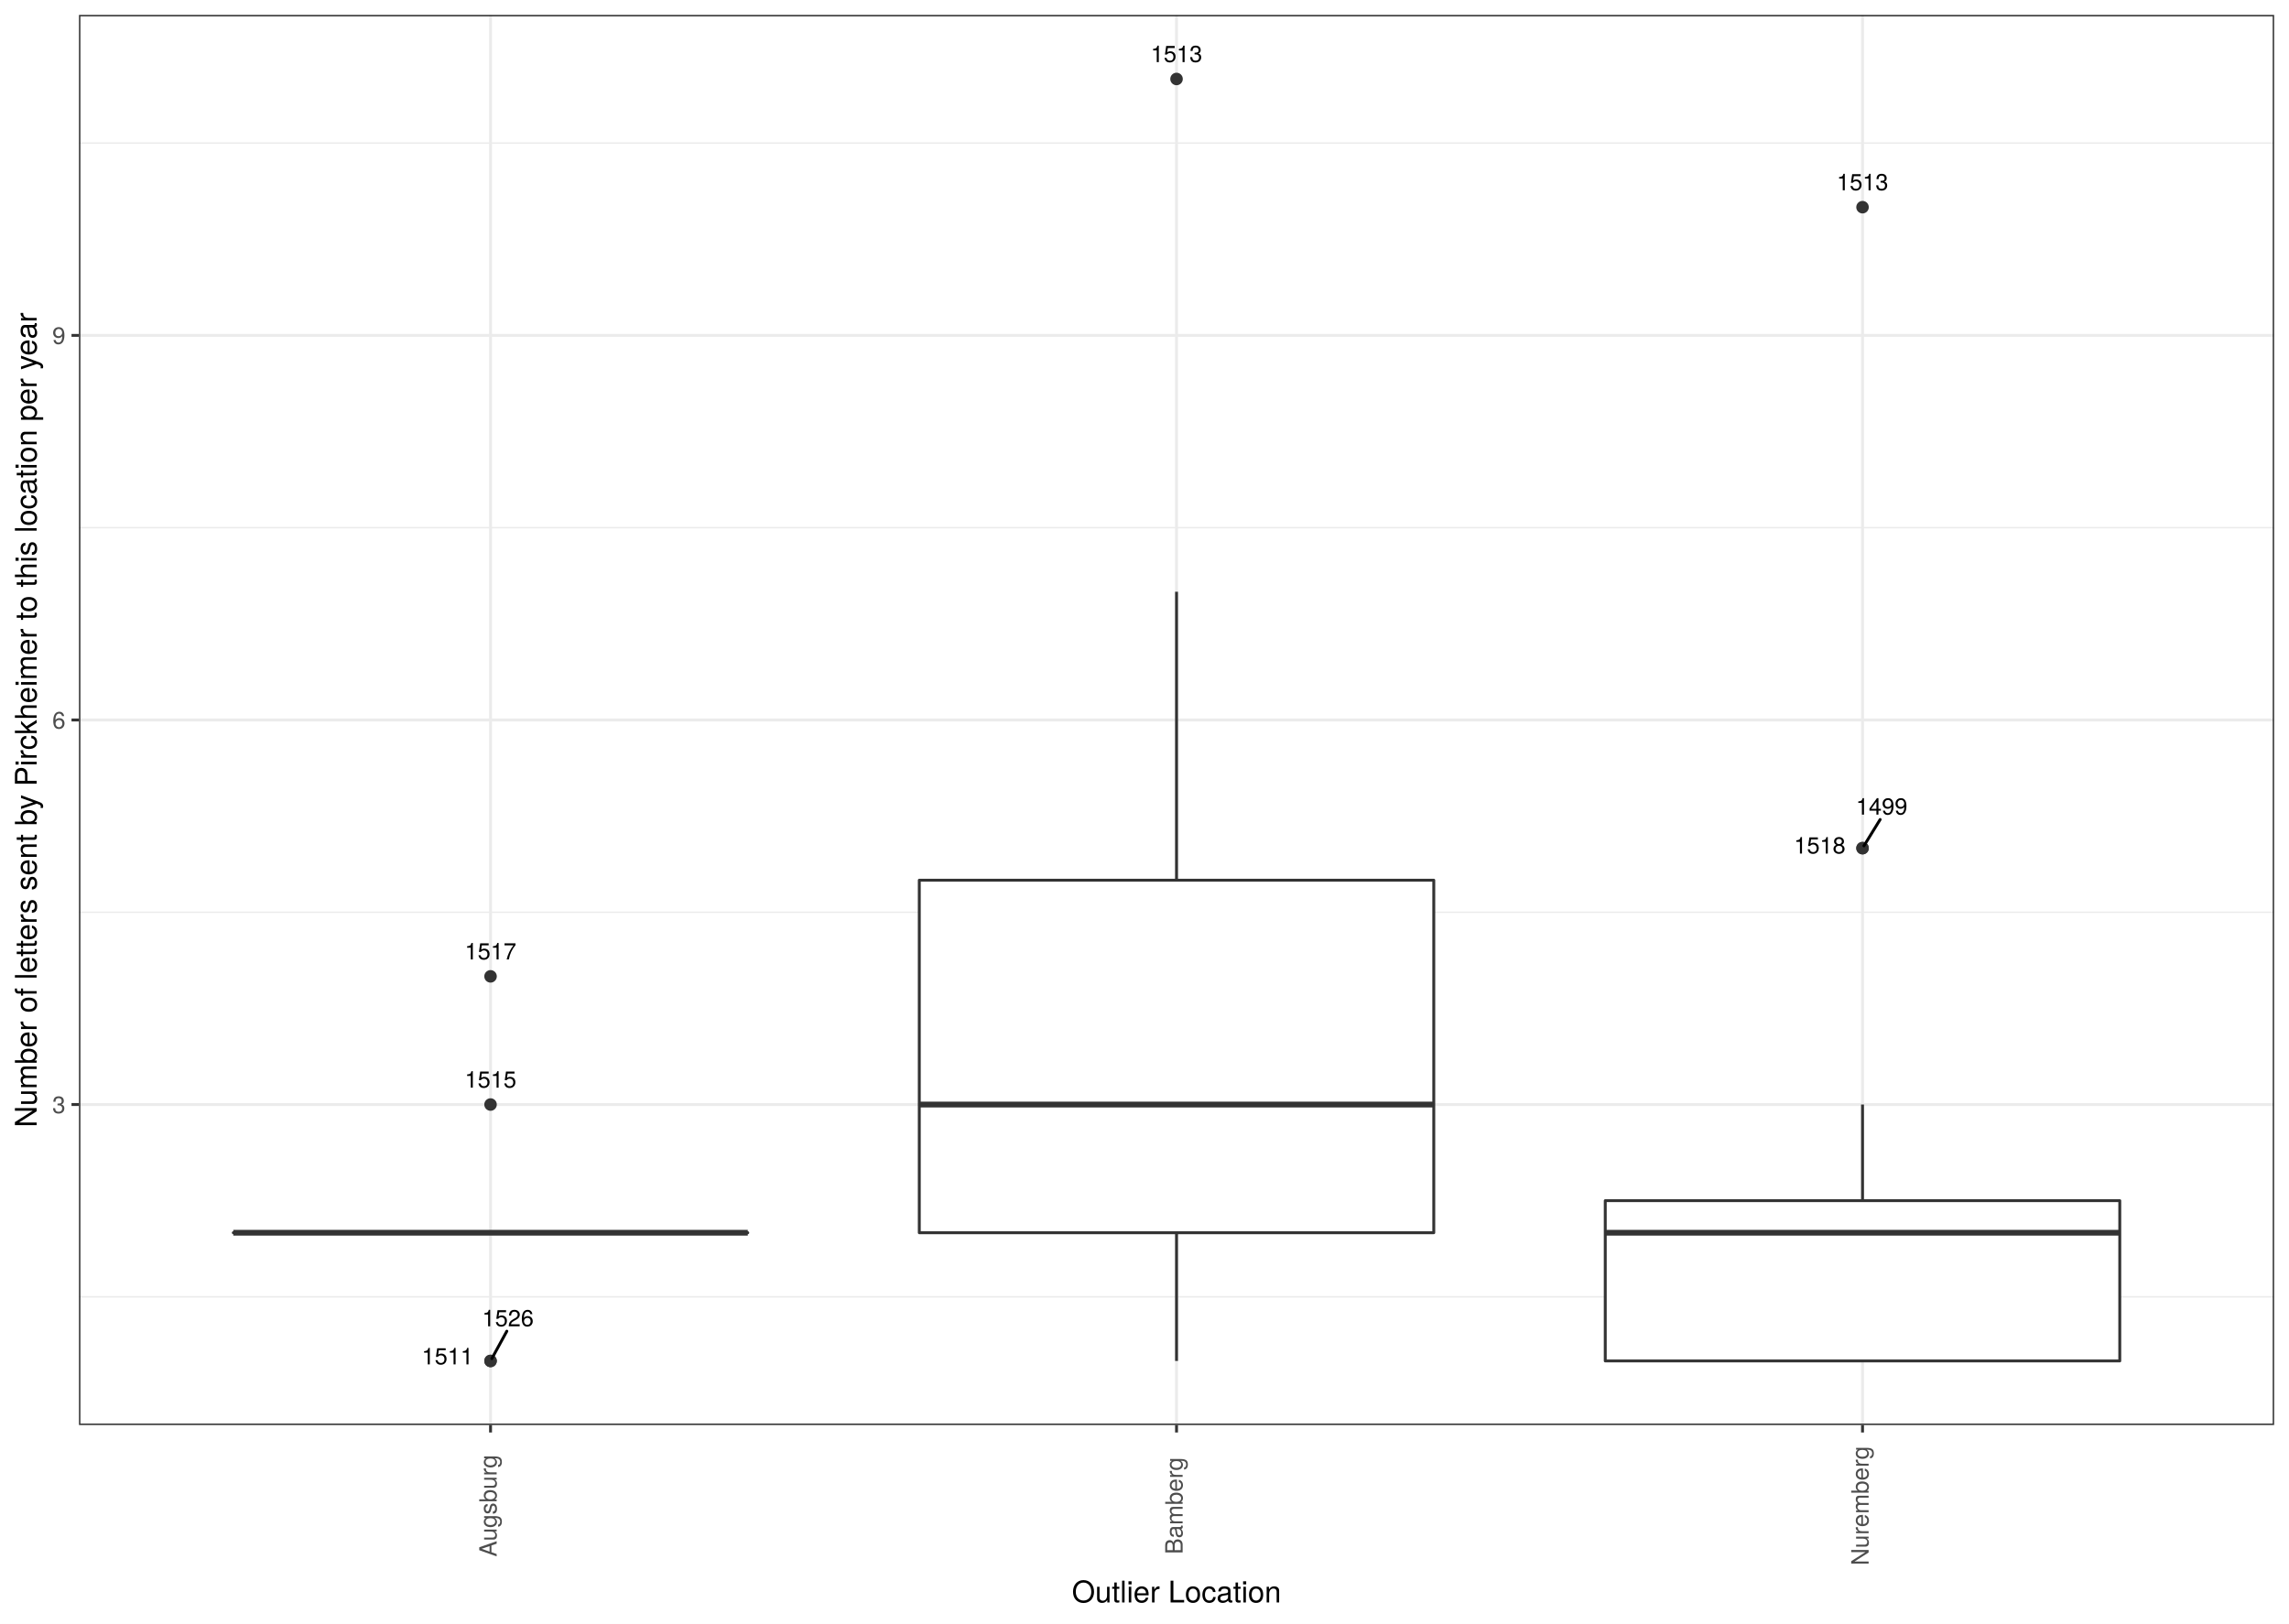
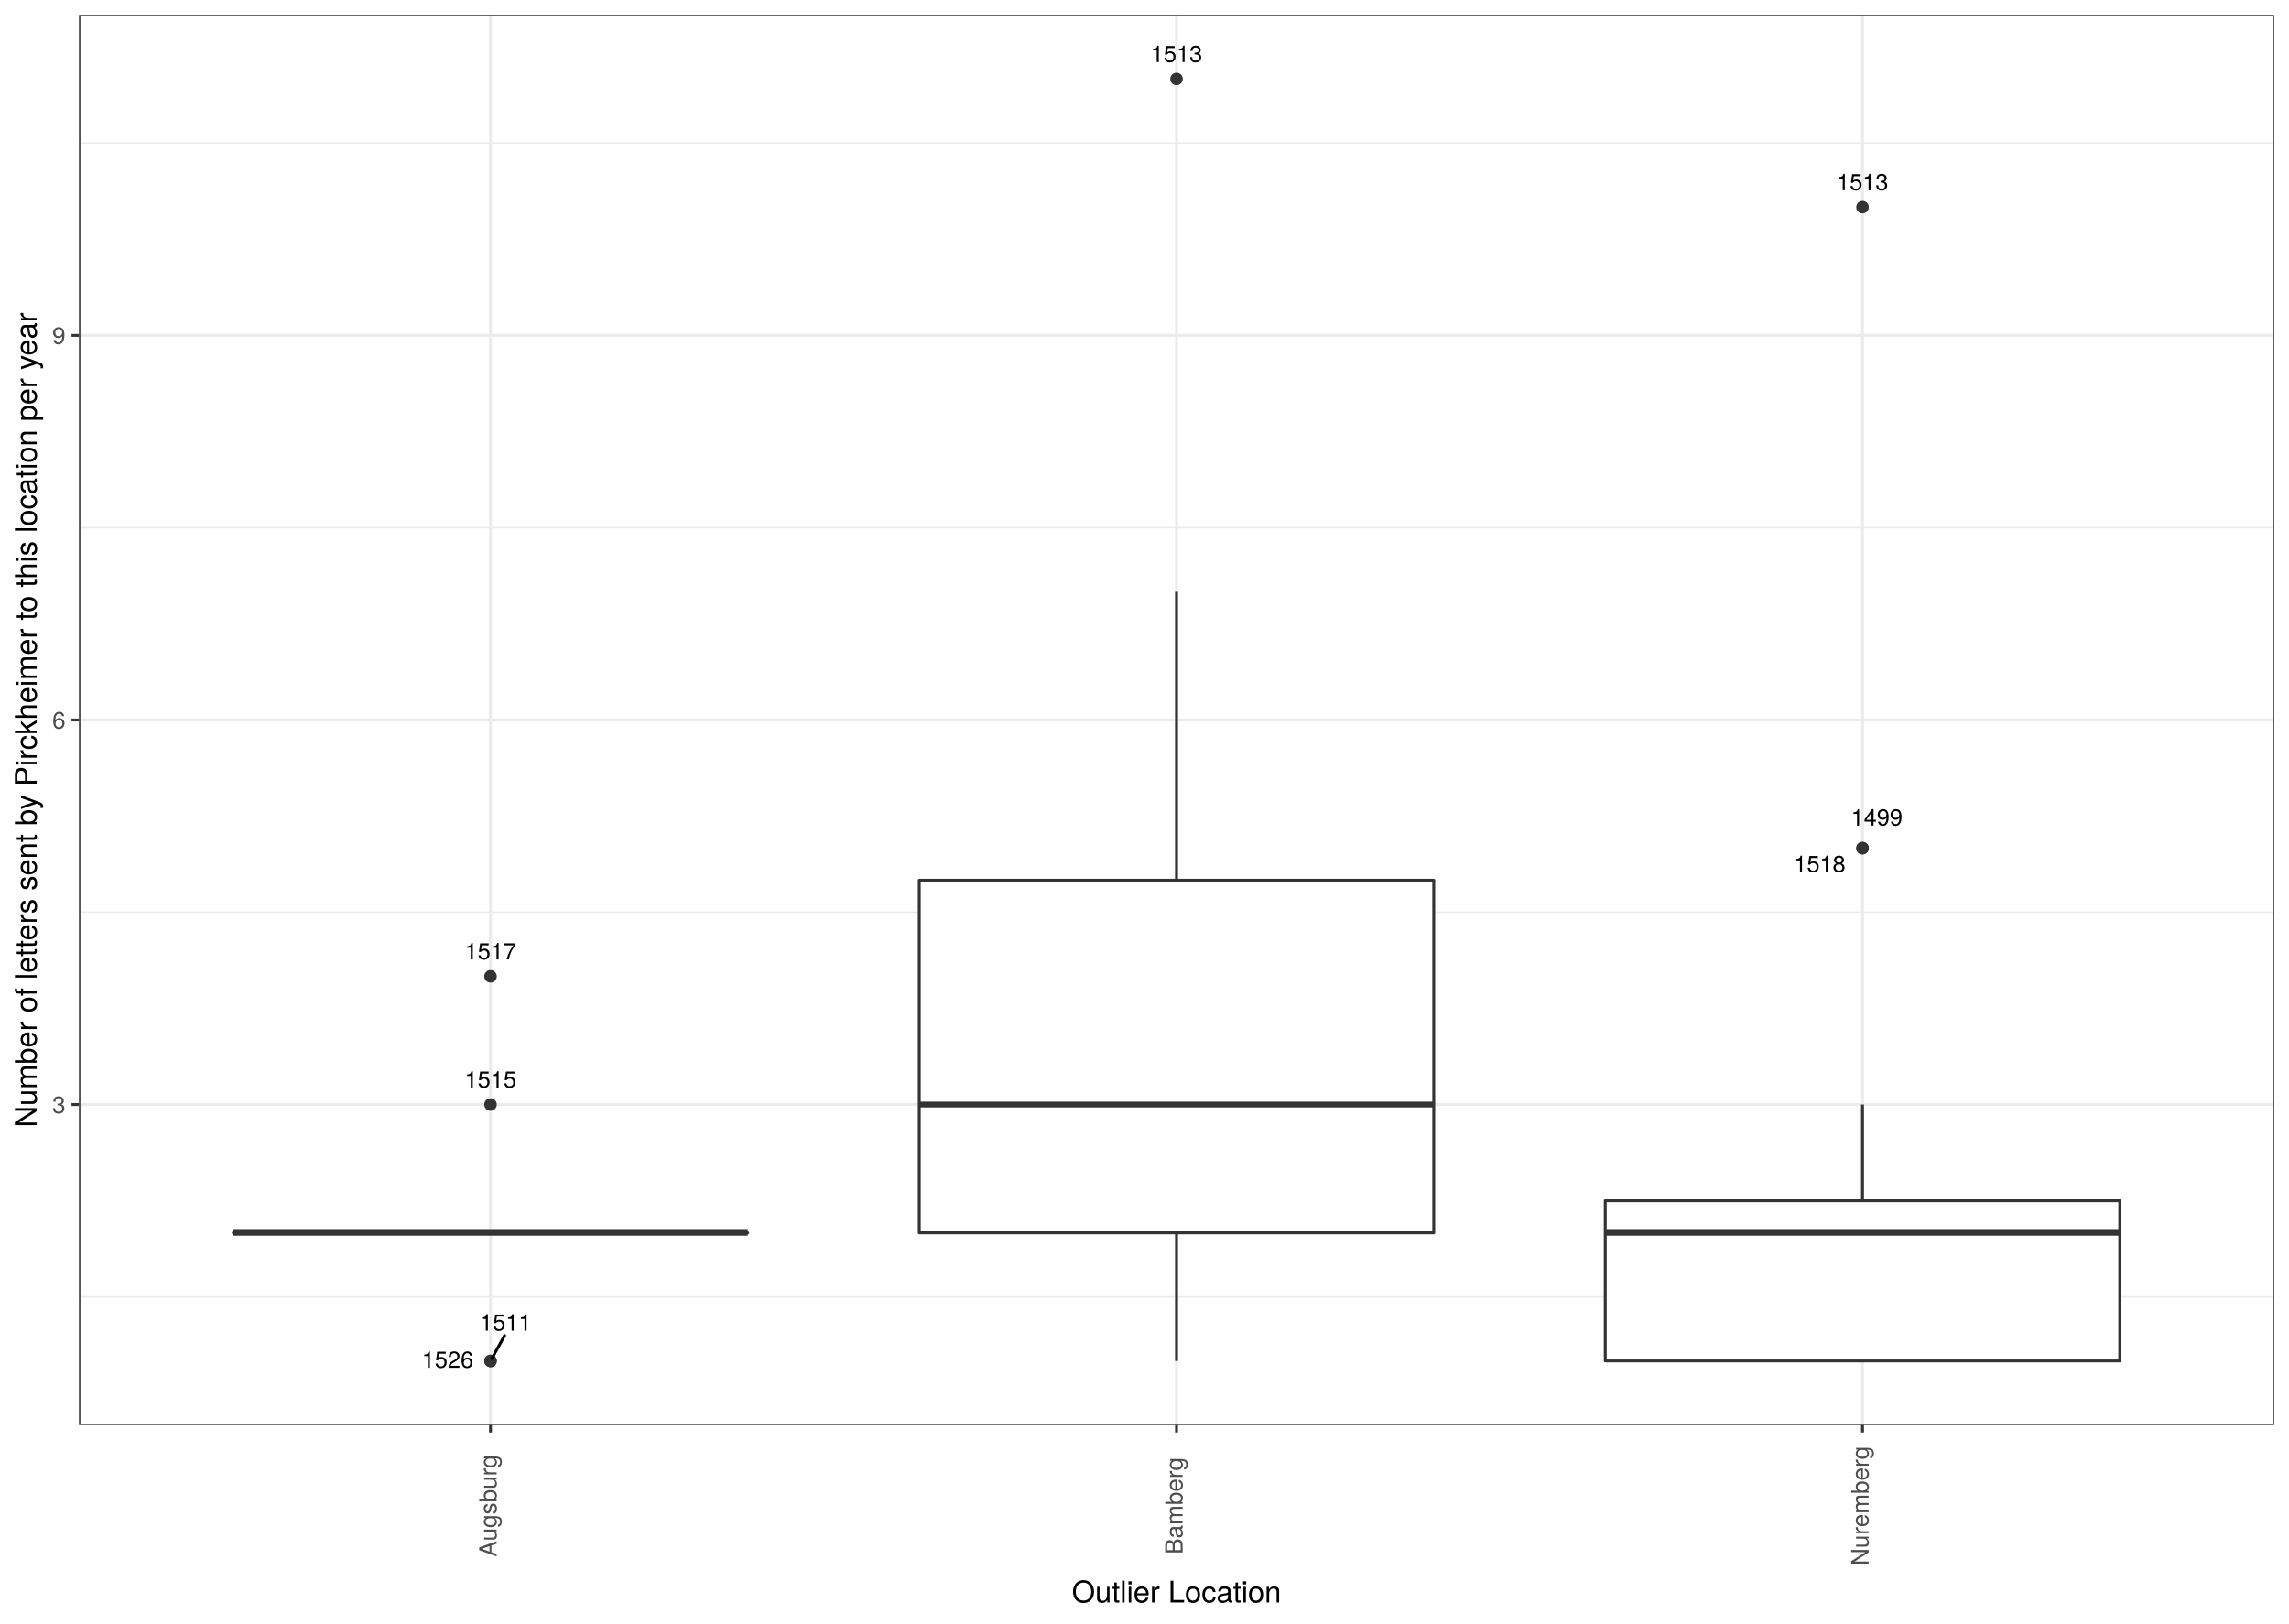
<svg xmlns="http://www.w3.org/2000/svg" class="svglite" width="842.40pt" height="597.60pt" viewBox="0 0 842.40 597.60">
  <defs>
    <style type="text/css">
    .svglite line, .svglite polyline, .svglite polygon, .svglite path, .svglite rect, .svglite circle {
      fill: none;
      stroke: #000000;
      stroke-linecap: round;
      stroke-linejoin: round;
      stroke-miterlimit: 10.00;
    }
    .svglite text {
      white-space: pre;
    }
  </style>
  </defs>
  <rect width="100%" height="100%" style="stroke: none; fill: #FFFFFF;" />
  <defs>
    <clipPath id="cpMC4wMHw4NDIuNDB8MC4wMHw1OTcuNjA=">
      <rect x="0.00" y="0.00" width="842.40" height="597.60" />
    </clipPath>
  </defs>
  <g clip-path="url(#cpMC4wMHw4NDIuNDB8MC4wMHw1OTcuNjA=)">
    <rect x="0.00" y="-0" width="842.40" height="597.60" style="stroke-width: 1.07; stroke: #FFFFFF; fill: #FFFFFF;" />
  </g>
  <defs>
    <clipPath id="cpMjkuMDZ8ODM2LjkyfDUuNDh8NTI0LjUz">
      <rect x="29.06" y="5.48" width="807.87" height="519.05" />
    </clipPath>
  </defs>
  <g clip-path="url(#cpMjkuMDZ8ODM2LjkyfDUuNDh8NTI0LjUz)">
    <rect x="29.06" y="5.48" width="807.87" height="519.05" style="stroke-width: 1.07; stroke: none; fill: #FFFFFF;" />
    <polyline points="29.06,477.34 836.92,477.34 " style="stroke-width: 0.53; stroke: #EBEBEB; stroke-linecap: butt;" />
    <polyline points="29.06,335.78 836.92,335.78 " style="stroke-width: 0.53; stroke: #EBEBEB; stroke-linecap: butt;" />
    <polyline points="29.06,194.23 836.92,194.23 " style="stroke-width: 0.53; stroke: #EBEBEB; stroke-linecap: butt;" />
    <polyline points="29.06,52.67 836.92,52.67 " style="stroke-width: 0.53; stroke: #EBEBEB; stroke-linecap: butt;" />
    <polyline points="29.06,406.56 836.92,406.56 " style="stroke-width: 1.07; stroke: #EBEBEB; stroke-linecap: butt;" />
    <polyline points="29.06,265.01 836.92,265.01 " style="stroke-width: 1.07; stroke: #EBEBEB; stroke-linecap: butt;" />
    <polyline points="29.06,123.45 836.92,123.45 " style="stroke-width: 1.07; stroke: #EBEBEB; stroke-linecap: butt;" />
    <polyline points="180.53,524.53 180.53,5.48 " style="stroke-width: 1.07; stroke: #EBEBEB; stroke-linecap: butt;" />
    <polyline points="432.99,524.53 432.99,5.48 " style="stroke-width: 1.07; stroke: #EBEBEB; stroke-linecap: butt;" />
    <polyline points="685.45,524.53 685.45,5.48 " style="stroke-width: 1.07; stroke: #EBEBEB; stroke-linecap: butt;" />
    <circle cx="180.53" cy="500.94" r="1.95" style="stroke-width: 0.71; stroke: #333333; fill: #333333;" />
    <circle cx="180.53" cy="406.56" r="1.95" style="stroke-width: 0.71; stroke: #333333; fill: #333333;" />
    <circle cx="180.53" cy="359.38" r="1.95" style="stroke-width: 0.71; stroke: #333333; fill: #333333;" />
    <circle cx="180.53" cy="500.94" r="1.95" style="stroke-width: 0.71; stroke: #333333; fill: #333333;" />
    <line x1="180.53" y1="453.75" x2="180.53" y2="453.75" style="stroke-width: 1.07; stroke: #333333; stroke-linecap: butt;" />
    <line x1="180.53" y1="453.75" x2="180.53" y2="453.75" style="stroke-width: 1.07; stroke: #333333; stroke-linecap: butt;" />
    <polygon points="85.86,453.75 85.86,453.75 275.20,453.75 275.20,453.75 85.86,453.75 " style="stroke-width: 1.07; stroke: #333333; fill: #FFFFFF;" />
    <line x1="85.86" y1="453.75" x2="275.20" y2="453.75" style="stroke-width: 2.13; stroke: #333333; stroke-linecap: butt;" />
    <circle cx="432.99" cy="29.07" r="1.95" style="stroke-width: 0.71; stroke: #333333; fill: #333333;" />
    <line x1="432.99" y1="323.99" x2="432.99" y2="217.82" style="stroke-width: 1.07; stroke: #333333; stroke-linecap: butt;" />
    <line x1="432.99" y1="453.75" x2="432.99" y2="500.94" style="stroke-width: 1.07; stroke: #333333; stroke-linecap: butt;" />
    <polygon points="338.32,323.99 338.32,453.75 527.66,453.75 527.66,323.99 338.32,323.99 " style="stroke-width: 1.07; stroke: #333333; fill: #FFFFFF;" />
    <line x1="338.32" y1="406.56" x2="527.66" y2="406.56" style="stroke-width: 2.13; stroke: #333333; stroke-linecap: butt;" />
    <circle cx="685.45" cy="312.19" r="1.95" style="stroke-width: 0.71; stroke: #333333; fill: #333333;" />
    <circle cx="685.45" cy="76.26" r="1.95" style="stroke-width: 0.71; stroke: #333333; fill: #333333;" />
    <circle cx="685.45" cy="312.19" r="1.95" style="stroke-width: 0.71; stroke: #333333; fill: #333333;" />
    <line x1="685.45" y1="441.95" x2="685.45" y2="406.56" style="stroke-width: 1.07; stroke: #333333; stroke-linecap: butt;" />
    <line x1="685.45" y1="500.94" x2="685.45" y2="500.94" style="stroke-width: 1.07; stroke: #333333; stroke-linecap: butt;" />
    <polygon points="590.77,441.95 590.77,500.94 780.12,500.94 780.12,441.95 590.77,441.95 " style="stroke-width: 1.07; stroke: #333333; fill: #FFFFFF;" />
    <line x1="590.77" y1="453.75" x2="780.12" y2="453.75" style="stroke-width: 2.13; stroke: #333333; stroke-linecap: butt;" />
-     <line x1="186.52" y1="489.99" x2="181.00" y2="500.08" style="stroke-width: 1.07;" />
-     <line x1="691.93" y1="301.65" x2="685.97" y2="311.34" style="stroke-width: 1.07;" />
-     <text x="164.70" y="502.21" text-anchor="middle" style="font-size: 8.54px; font-family: &quot;TeX Gyre Heros&quot;;" textLength="21.72px" lengthAdjust="spacingAndGlyphs">1511</text>
+     <line x1="185.72" y1="491.58" x2="181.01" y2="500.08" style="stroke-width: 1.07;" />
+     <text x="186.08" y="489.78" text-anchor="middle" style="font-size: 8.54px; font-family: &quot;TeX Gyre Heros&quot;;" textLength="21.72px" lengthAdjust="spacingAndGlyphs">1511</text>
    <text x="180.53" y="400.35" text-anchor="middle" style="font-size: 8.54px; font-family: &quot;TeX Gyre Heros&quot;;" textLength="21.72px" lengthAdjust="spacingAndGlyphs">1515</text>
    <text x="180.53" y="353.16" text-anchor="middle" style="font-size: 8.54px; font-family: &quot;TeX Gyre Heros&quot;;" textLength="21.72px" lengthAdjust="spacingAndGlyphs">1517</text>
-     <text x="186.92" y="488.19" text-anchor="middle" style="font-size: 8.54px; font-family: &quot;TeX Gyre Heros&quot;;" textLength="21.72px" lengthAdjust="spacingAndGlyphs">1526</text>
-     <text x="432.99" y="22.86" text-anchor="middle" style="font-size: 8.54px; font-family: &quot;TeX Gyre Heros&quot;;" textLength="21.72px" lengthAdjust="spacingAndGlyphs">1513</text>
-     <text x="692.51" y="299.85" text-anchor="middle" style="font-size: 8.54px; font-family: &quot;TeX Gyre Heros&quot;;" textLength="21.72px" lengthAdjust="spacingAndGlyphs">1499</text>
+     <text x="164.75" y="503.47" text-anchor="middle" style="font-size: 8.54px; font-family: &quot;TeX Gyre Heros&quot;;" textLength="21.72px" lengthAdjust="spacingAndGlyphs">1526</text>
+     <text x="432.99" y="22.85" text-anchor="middle" style="font-size: 8.54px; font-family: &quot;TeX Gyre Heros&quot;;" textLength="21.72px" lengthAdjust="spacingAndGlyphs">1513</text>
+     <text x="690.71" y="303.89" text-anchor="middle" style="font-size: 8.54px; font-family: &quot;TeX Gyre Heros&quot;;" textLength="21.72px" lengthAdjust="spacingAndGlyphs">1499</text>
    <text x="685.45" y="70.04" text-anchor="middle" style="font-size: 8.54px; font-family: &quot;TeX Gyre Heros&quot;;" textLength="21.72px" lengthAdjust="spacingAndGlyphs">1513</text>
-     <text x="669.70" y="314.17" text-anchor="middle" style="font-size: 8.54px; font-family: &quot;TeX Gyre Heros&quot;;" textLength="21.72px" lengthAdjust="spacingAndGlyphs">1518</text>
+     <text x="669.70" y="321.01" text-anchor="middle" style="font-size: 8.54px; font-family: &quot;TeX Gyre Heros&quot;;" textLength="21.72px" lengthAdjust="spacingAndGlyphs">1518</text>
    <rect x="29.06" y="5.48" width="807.87" height="519.05" style="stroke-width: 1.07; stroke: #333333;" />
  </g>
  <g clip-path="url(#cpMC4wMHw4NDIuNDB8MC4wMHw1OTcuNjA=)">
    <text x="24.12" y="409.77" text-anchor="end" style="font-size: 8.80px;fill: #4D4D4D; font-family: &quot;TeX Gyre Heros&quot;;" textLength="5.59px" lengthAdjust="spacingAndGlyphs">3</text>
    <text x="24.12" y="268.21" text-anchor="end" style="font-size: 8.80px;fill: #4D4D4D; font-family: &quot;TeX Gyre Heros&quot;;" textLength="5.59px" lengthAdjust="spacingAndGlyphs">6</text>
    <text x="24.12" y="126.65" text-anchor="end" style="font-size: 8.80px;fill: #4D4D4D; font-family: &quot;TeX Gyre Heros&quot;;" textLength="5.59px" lengthAdjust="spacingAndGlyphs">9</text>
    <polyline points="26.32,406.56 29.06,406.56 " style="stroke-width: 1.07; stroke: #333333; stroke-linecap: butt;" />
    <polyline points="26.32,265.01 29.06,265.01 " style="stroke-width: 1.07; stroke: #333333; stroke-linecap: butt;" />
    <polyline points="26.32,123.45 29.06,123.45 " style="stroke-width: 1.07; stroke: #333333; stroke-linecap: butt;" />
    <polyline points="180.53,527.27 180.53,524.53 " style="stroke-width: 1.07; stroke: #333333; stroke-linecap: butt;" />
    <polyline points="432.99,527.27 432.99,524.53 " style="stroke-width: 1.07; stroke: #333333; stroke-linecap: butt;" />
    <polyline points="685.45,527.27 685.45,524.53 " style="stroke-width: 1.07; stroke: #333333; stroke-linecap: butt;" />
    <text transform="translate(182.78,554.27) rotate(-90)" text-anchor="middle" style="font-size: 8.80px;fill: #4D4D4D; font-family: &quot;TeX Gyre Heros&quot;;" textLength="41.98px" lengthAdjust="spacingAndGlyphs">Augsburg</text>
    <text transform="translate(435.23,554.27) rotate(-90)" text-anchor="middle" style="font-size: 8.80px;fill: #4D4D4D; font-family: &quot;TeX Gyre Heros&quot;;" textLength="40.05px" lengthAdjust="spacingAndGlyphs">Bamberg</text>
    <text transform="translate(687.69,554.27) rotate(-90)" text-anchor="middle" style="font-size: 8.80px;fill: #4D4D4D; font-family: &quot;TeX Gyre Heros&quot;;" textLength="49.61px" lengthAdjust="spacingAndGlyphs">Nuremberg</text>
    <text x="432.99" y="589.83" text-anchor="middle" style="font-size: 11.00px; font-family: &quot;TeX Gyre Heros&quot;;" textLength="87.38px" lengthAdjust="spacingAndGlyphs">Outlier Location</text>
    <text transform="translate(13.50,265.01) rotate(-90)" text-anchor="middle" style="font-size: 11.00px; font-family: &quot;TeX Gyre Heros&quot;;" textLength="345.06px" lengthAdjust="spacingAndGlyphs">Number of letters sent by Pirckheimer to this location per year</text>
  </g>
</svg>
